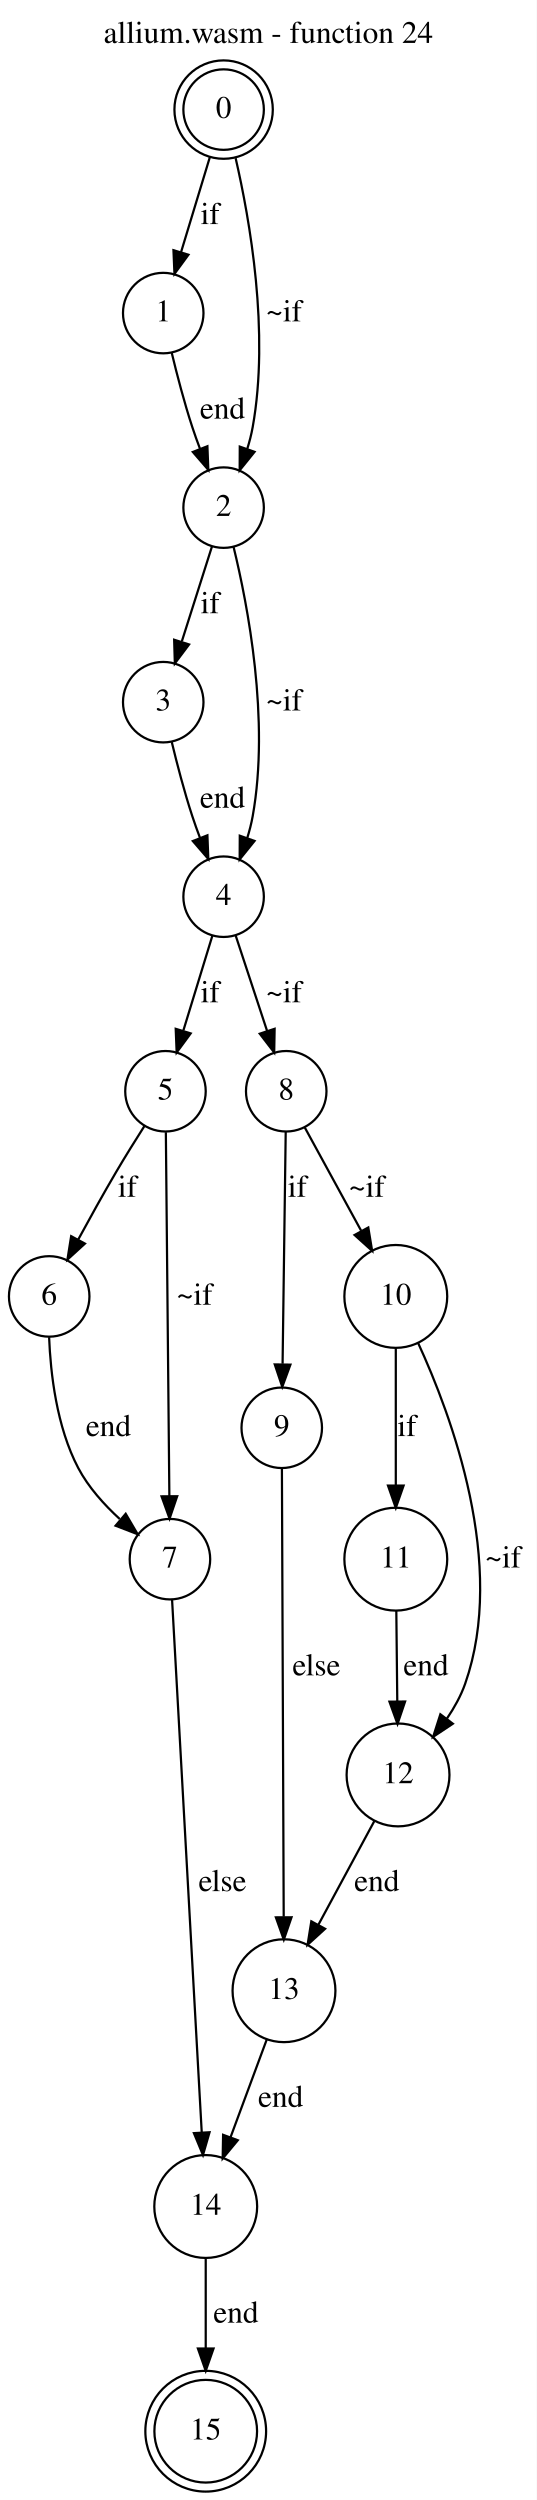
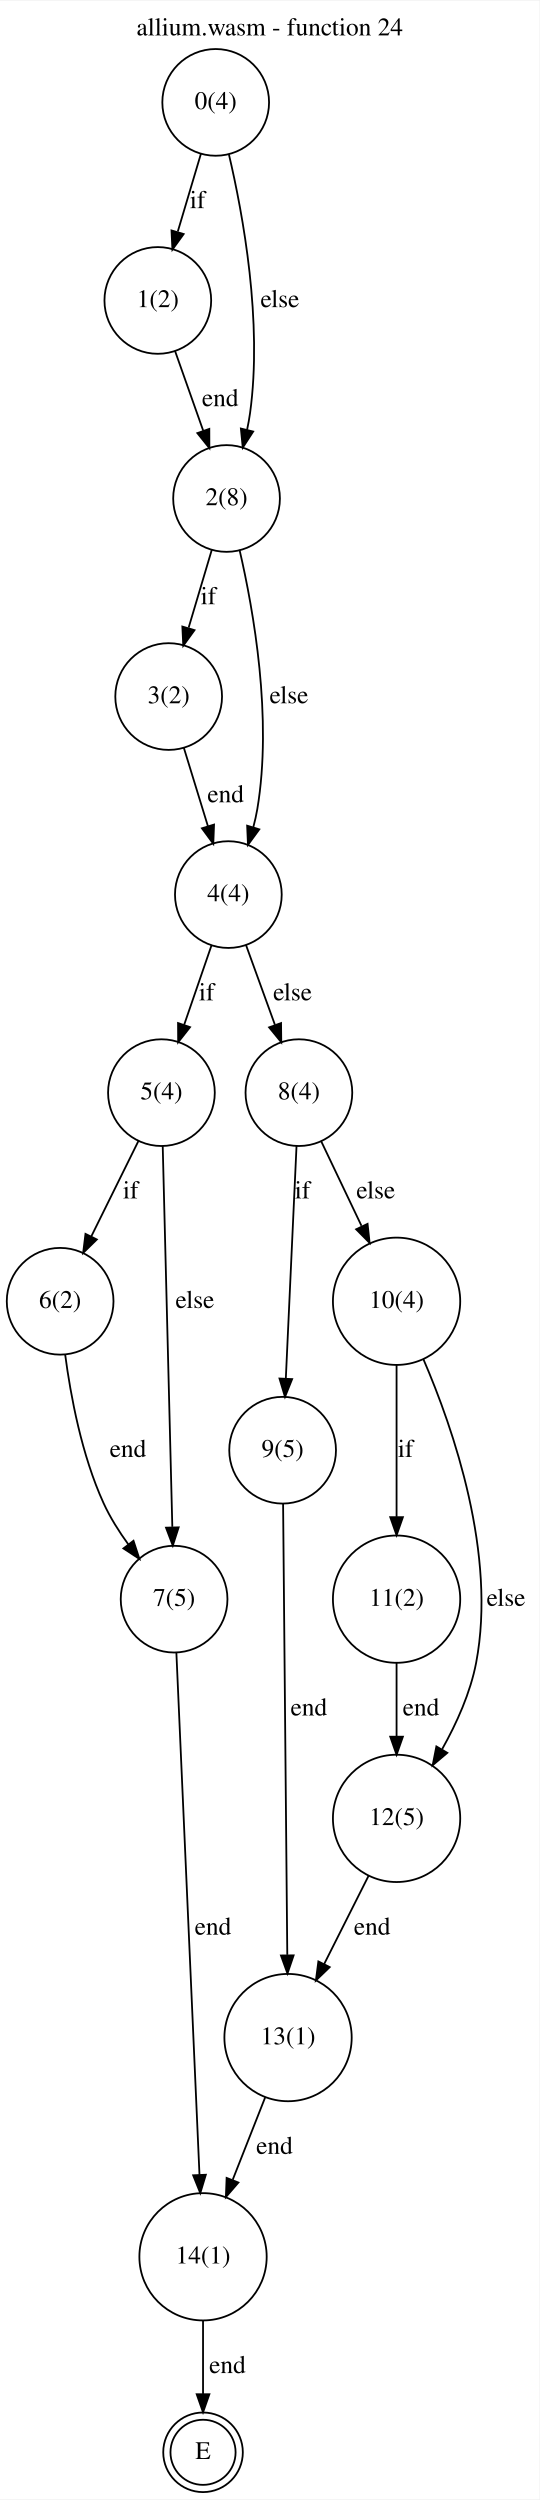
- <svg xmlns="http://www.w3.org/2000/svg" width="240pt" height="1118pt" viewBox="0.00 0.00 240.00 1117.98">
-   <g id="graph0" class="graph" transform="scale(1 1) rotate(0) translate(4 1113.98)">
-     <polygon fill="white" stroke="transparent" points="-4,4 -4,-1113.98 236,-1113.98 236,4 -4,4" />
-     <text text-anchor="middle" x="116" y="-1094.78" font-family="Times,serif" font-size="14.00">allium.wasm - function 24</text>
+ <svg xmlns="http://www.w3.org/2000/svg" width="298pt" height="1381pt" viewBox="0.00 0.00 298.25 1381.43">
+   <g id="graph0" class="graph" transform="scale(1 1) rotate(0) translate(4 1377.43)">
+     <polygon fill="white" stroke="transparent" points="-4,4 -4,-1377.43 294.25,-1377.43 294.25,4 -4,4" />
+     <text text-anchor="middle" x="145.12" y="-1358.23" font-family="Times,serif" font-size="14.00">allium.wasm - function 24</text>
    <g id="node1" class="node">
-       <ellipse fill="none" stroke="black" cx="96" cy="-1064.98" rx="18" ry="18" />
-       <ellipse fill="none" stroke="black" cx="96" cy="-1064.98" rx="22" ry="22" />
-       <text text-anchor="middle" x="96" y="-1061.28" font-family="Times,serif" font-size="14.00">0</text>
+       <ellipse fill="none" stroke="black" cx="108.25" cy="-22" rx="18" ry="18" />
+       <ellipse fill="none" stroke="black" cx="108.25" cy="-22" rx="22" ry="22" />
+       <text text-anchor="middle" x="108.25" y="-18.3" font-family="Times,serif" font-size="14.00">E</text>
+     </g>
+     <g id="node2" class="node">
+       <ellipse fill="none" stroke="black" cx="115.25" cy="-1321.19" rx="29.5" ry="29.5" />
+       <text text-anchor="middle" x="115.25" y="-1317.49" font-family="Times,serif" font-size="14.00">0(4)</text>
    </g>
    <g id="node3" class="node">
-       <ellipse fill="none" stroke="black" cx="69" cy="-973.98" rx="18" ry="18" />
-       <text text-anchor="middle" x="69" y="-970.28" font-family="Times,serif" font-size="14.00">1</text>
+       <ellipse fill="none" stroke="black" cx="83.25" cy="-1211.69" rx="29.5" ry="29.5" />
+       <text text-anchor="middle" x="83.25" y="-1207.99" font-family="Times,serif" font-size="14.00">1(2)</text>
    </g>
    <g id="edge1" class="edge">
-       <path fill="none" stroke="black" d="M89.87,-1043.78C86.05,-1031.19 81.1,-1014.86 76.98,-1001.27" />
-       <polygon fill="black" stroke="black" points="80.27,-1000.07 74.02,-991.52 73.57,-1002.1 80.27,-1000.07" />
-       <text text-anchor="middle" x="90" y="-1013.78" font-family="Times,serif" font-size="14.00">if</text>
+       <path fill="none" stroke="black" d="M107.17,-1293.06C103.27,-1279.95 98.52,-1264.01 94.29,-1249.79" />
+       <polygon fill="black" stroke="black" points="97.53,-1248.39 91.32,-1239.81 90.82,-1250.39 97.53,-1248.39" />
+       <text text-anchor="middle" x="105.25" y="-1262.74" font-family="Times,serif" font-size="14.00">if</text>
    </g>
    <g id="node4" class="node">
-       <ellipse fill="none" stroke="black" cx="96" cy="-886.98" rx="18" ry="18" />
-       <text text-anchor="middle" x="96" y="-883.28" font-family="Times,serif" font-size="14.00">2</text>
+       <ellipse fill="none" stroke="black" cx="121.25" cy="-1102.2" rx="29.5" ry="29.5" />
+       <text text-anchor="middle" x="121.25" y="-1098.5" font-family="Times,serif" font-size="14.00">2(8)</text>
    </g>
    <g id="edge2" class="edge">
-       <path fill="none" stroke="black" d="M101.37,-1043.28C107.74,-1015.66 116.61,-965.32 109,-922.98 108.42,-919.72 107.55,-916.38 106.53,-913.1" />
-       <polygon fill="black" stroke="black" points="109.83,-911.92 103.18,-903.67 103.23,-914.26 109.83,-911.92" />
-       <text text-anchor="middle" x="123" y="-970.28" font-family="Times,serif" font-size="14.00">~if</text>
-     </g>
-     <g id="node2" class="node">
-       <ellipse fill="none" stroke="black" cx="88" cy="-26.75" rx="22.96" ry="22.96" />
-       <ellipse fill="none" stroke="black" cx="88" cy="-26.75" rx="27" ry="27" />
-       <text text-anchor="middle" x="88" y="-23.05" font-family="Times,serif" font-size="14.00">15</text>
+       <path fill="none" stroke="black" d="M122.51,-1292.63C130.46,-1258.83 141.19,-1199.82 134.25,-1149.44 133.83,-1146.4 133.26,-1143.28 132.6,-1140.16" />
+       <polygon fill="black" stroke="black" points="135.97,-1139.21 130.21,-1130.32 129.17,-1140.87 135.97,-1139.21" />
+       <text text-anchor="middle" x="150.75" y="-1207.99" font-family="Times,serif" font-size="14.00">else</text>
    </g>
    <g id="edge3" class="edge">
-       <path fill="none" stroke="black" d="M72.81,-956.16C75.17,-946.38 78.42,-933.88 82,-922.98 83.04,-919.8 84.22,-916.51 85.45,-913.26" />
-       <polygon fill="black" stroke="black" points="88.75,-914.44 89.16,-903.85 82.24,-911.87 88.75,-914.44" />
-       <text text-anchor="middle" x="95.5" y="-926.78" font-family="Times,serif" font-size="14.00">end</text>
+       <path fill="none" stroke="black" d="M92.74,-1183.84C97.45,-1170.5 103.22,-1154.19 108.33,-1139.73" />
+       <polygon fill="black" stroke="black" points="111.71,-1140.67 111.75,-1130.07 105.11,-1138.34 111.71,-1140.67" />
+       <text text-anchor="middle" x="117.75" y="-1153.24" font-family="Times,serif" font-size="14.00">end</text>
    </g>
    <g id="node5" class="node">
-       <ellipse fill="none" stroke="black" cx="69" cy="-799.98" rx="18" ry="18" />
-       <text text-anchor="middle" x="69" y="-796.28" font-family="Times,serif" font-size="14.00">3</text>
+       <ellipse fill="none" stroke="black" cx="89.25" cy="-992.7" rx="29.5" ry="29.5" />
+       <text text-anchor="middle" x="89.25" y="-989" font-family="Times,serif" font-size="14.00">3(2)</text>
    </g>
    <g id="edge4" class="edge">
-       <path fill="none" stroke="black" d="M90.79,-869.59C86.98,-857.59 81.74,-841.07 77.34,-827.24" />
-       <polygon fill="black" stroke="black" points="80.55,-825.79 74.19,-817.31 73.88,-827.9 80.55,-825.79" />
-       <text text-anchor="middle" x="90" y="-839.78" font-family="Times,serif" font-size="14.00">if</text>
+       <path fill="none" stroke="black" d="M113.17,-1074.07C109.27,-1060.96 104.52,-1045.02 100.29,-1030.8" />
+       <polygon fill="black" stroke="black" points="103.53,-1029.4 97.32,-1020.82 96.82,-1031.4 103.53,-1029.4" />
+       <text text-anchor="middle" x="111.25" y="-1043.75" font-family="Times,serif" font-size="14.00">if</text>
    </g>
    <g id="node6" class="node">
-       <ellipse fill="none" stroke="black" cx="96" cy="-712.98" rx="18" ry="18" />
-       <text text-anchor="middle" x="96" y="-709.28" font-family="Times,serif" font-size="14.00">4</text>
+       <ellipse fill="none" stroke="black" cx="122.25" cy="-883.21" rx="29.5" ry="29.5" />
+       <text text-anchor="middle" x="122.25" y="-879.51" font-family="Times,serif" font-size="14.00">4(4)</text>
    </g>
    <g id="edge5" class="edge">
-       <path fill="none" stroke="black" d="M100.45,-869.41C106.77,-843.52 116.73,-792.01 109,-748.98 108.42,-745.72 107.55,-742.38 106.53,-739.1" />
-       <polygon fill="black" stroke="black" points="109.83,-737.92 103.18,-729.67 103.23,-740.26 109.83,-737.92" />
-       <text text-anchor="middle" x="123" y="-796.28" font-family="Times,serif" font-size="14.00">~if</text>
+       <path fill="none" stroke="black" d="M128.42,-1073.84C136.27,-1039.99 146.69,-980.69 138.25,-930.45 137.7,-927.19 136.94,-923.84 136.06,-920.52" />
+       <polygon fill="black" stroke="black" points="139.34,-919.27 133.1,-910.71 132.64,-921.3 139.34,-919.27" />
+       <text text-anchor="middle" x="155.75" y="-989" font-family="Times,serif" font-size="14.00">else</text>
    </g>
    <g id="edge6" class="edge">
-       <path fill="none" stroke="black" d="M72.81,-782.16C75.17,-772.38 78.42,-759.88 82,-748.98 83.04,-745.8 84.22,-742.51 85.45,-739.26" />
-       <polygon fill="black" stroke="black" points="88.75,-740.44 89.16,-729.85 82.24,-737.87 88.75,-740.44" />
-       <text text-anchor="middle" x="95.5" y="-752.78" font-family="Times,serif" font-size="14.00">end</text>
+       <path fill="none" stroke="black" d="M97.57,-964.58C101.64,-951.34 106.59,-935.21 110.99,-920.89" />
+       <polygon fill="black" stroke="black" points="114.33,-921.91 113.92,-911.32 107.64,-919.86 114.33,-921.91" />
+       <text text-anchor="middle" x="120.75" y="-934.25" font-family="Times,serif" font-size="14.00">end</text>
    </g>
    <g id="node7" class="node">
-       <ellipse fill="none" stroke="black" cx="70" cy="-625.98" rx="18" ry="18" />
-       <text text-anchor="middle" x="70" y="-622.28" font-family="Times,serif" font-size="14.00">5</text>
+       <ellipse fill="none" stroke="black" cx="85.25" cy="-773.71" rx="29.5" ry="29.5" />
+       <text text-anchor="middle" x="85.25" y="-770.01" font-family="Times,serif" font-size="14.00">5(4)</text>
    </g>
    <g id="edge7" class="edge">
-       <path fill="none" stroke="black" d="M90.99,-695.59C87.32,-683.59 82.26,-667.07 78.03,-653.24" />
-       <polygon fill="black" stroke="black" points="81.27,-651.85 75,-643.31 74.58,-653.9 81.27,-651.85" />
-       <text text-anchor="middle" x="90" y="-665.78" font-family="Times,serif" font-size="14.00">if</text>
+       <path fill="none" stroke="black" d="M113.01,-855.36C108.41,-842.02 102.8,-825.7 97.82,-811.24" />
+       <polygon fill="black" stroke="black" points="101.06,-809.91 94.5,-801.59 94.44,-812.18 101.06,-809.91" />
+       <text text-anchor="middle" x="110.25" y="-824.76" font-family="Times,serif" font-size="14.00">if</text>
+     </g>
+     <g id="node10" class="node">
+       <ellipse fill="none" stroke="black" cx="161.25" cy="-773.71" rx="29.5" ry="29.5" />
+       <text text-anchor="middle" x="161.25" y="-770.01" font-family="Times,serif" font-size="14.00">8(4)</text>
+     </g>
+     <g id="edge8" class="edge">
+       <path fill="none" stroke="black" d="M131.99,-855.36C136.83,-842.02 142.75,-825.7 147.99,-811.24" />
+       <polygon fill="black" stroke="black" points="151.38,-812.18 151.5,-801.59 144.79,-809.8 151.38,-812.18" />
+       <text text-anchor="middle" x="157.75" y="-824.76" font-family="Times,serif" font-size="14.00">else</text>
    </g>
    <g id="node8" class="node">
-       <ellipse fill="none" stroke="black" cx="124" cy="-625.98" rx="18" ry="18" />
-       <text text-anchor="middle" x="124" y="-622.28" font-family="Times,serif" font-size="14.00">8</text>
+       <ellipse fill="none" stroke="black" cx="29.25" cy="-658.37" rx="29.5" ry="29.5" />
+       <text text-anchor="middle" x="29.25" y="-654.67" font-family="Times,serif" font-size="14.00">6(2)</text>
    </g>
-     <g id="edge8" class="edge">
-       <path fill="none" stroke="black" d="M101.4,-695.59C105.39,-683.48 110.9,-666.74 115.48,-652.84" />
-       <polygon fill="black" stroke="black" points="118.81,-653.91 118.62,-643.31 112.16,-651.72 118.81,-653.91" />
-       <text text-anchor="middle" x="123" y="-665.78" font-family="Times,serif" font-size="14.00">~if</text>
+     <g id="edge9" class="edge">
+       <path fill="none" stroke="black" d="M72.68,-747.27C64.95,-731.63 54.94,-711.38 46.48,-694.25" />
+       <polygon fill="black" stroke="black" points="49.53,-692.53 41.97,-685.11 43.26,-695.63 49.53,-692.53" />
+       <text text-anchor="middle" x="68.25" y="-715.26" font-family="Times,serif" font-size="14.00">if</text>
    </g>
    <g id="node9" class="node">
-       <ellipse fill="none" stroke="black" cx="18" cy="-534.23" rx="18" ry="18" />
-       <text text-anchor="middle" x="18" y="-530.53" font-family="Times,serif" font-size="14.00">6</text>
-     </g>
-     <g id="edge9" class="edge">
-       <path fill="none" stroke="black" d="M60.6,-610.45C56.62,-604.2 52,-596.78 48,-589.98 42.23,-580.16 36.15,-569.19 30.98,-559.66" />
-       <polygon fill="black" stroke="black" points="33.98,-557.85 26.16,-550.71 27.82,-561.17 33.98,-557.85" />
-       <text text-anchor="middle" x="53" y="-578.78" font-family="Times,serif" font-size="14.00">if</text>
-     </g>
-     <g id="node10" class="node">
-       <ellipse fill="none" stroke="black" cx="72" cy="-416.73" rx="18" ry="18" />
-       <text text-anchor="middle" x="72" y="-413.03" font-family="Times,serif" font-size="14.00">7</text>
+       <ellipse fill="none" stroke="black" cx="92.25" cy="-493.68" rx="29.5" ry="29.5" />
+       <text text-anchor="middle" x="92.25" y="-489.98" font-family="Times,serif" font-size="14.00">7(5)</text>
    </g>
    <g id="edge10" class="edge">
-       <path fill="none" stroke="black" d="M70.17,-607.66C70.52,-571.61 71.32,-488.24 71.74,-444.94" />
-       <polygon fill="black" stroke="black" points="75.24,-444.88 71.83,-434.85 68.24,-444.82 75.24,-444.88" />
-       <text text-anchor="middle" x="83" y="-530.53" font-family="Times,serif" font-size="14.00">~if</text>
+       <path fill="none" stroke="black" d="M85.96,-744.26C87.22,-694.21 89.84,-590.32 91.27,-533.64" />
+       <polygon fill="black" stroke="black" points="94.77,-533.38 91.53,-523.29 87.78,-533.2 94.77,-533.38" />
+       <text text-anchor="middle" x="103.75" y="-654.67" font-family="Times,serif" font-size="14.00">else</text>
+     </g>
+     <g id="edge11" class="edge">
+       <path fill="none" stroke="black" d="M32.01,-629.05C35.04,-606.06 41.17,-573.23 53.25,-546.78 56.86,-538.87 61.81,-531.01 66.99,-523.89" />
+       <polygon fill="black" stroke="black" points="69.8,-525.97 73.09,-515.9 64.24,-521.72 69.8,-525.97" />
+       <text text-anchor="middle" x="66.75" y="-572.32" font-family="Times,serif" font-size="14.00">end</text>
+     </g>
+     <g id="node16" class="node">
+       <ellipse fill="none" stroke="black" cx="108.25" cy="-130.1" rx="35.19" ry="35.19" />
+       <text text-anchor="middle" x="108.25" y="-126.4" font-family="Times,serif" font-size="14.00">14(1)</text>
+     </g>
+     <g id="edge12" class="edge">
+       <path fill="none" stroke="black" d="M93.5,-464.31C96.28,-401.58 102.95,-250.73 106.29,-175.42" />
+       <polygon fill="black" stroke="black" points="109.79,-175.46 106.73,-165.31 102.79,-175.15 109.79,-175.46" />
+       <text text-anchor="middle" x="113.75" y="-308.19" font-family="Times,serif" font-size="14.00">end</text>
+     </g>
+     <g id="node11" class="node">
+       <ellipse fill="none" stroke="black" cx="152.25" cy="-576.02" rx="29.5" ry="29.5" />
+       <text text-anchor="middle" x="152.25" y="-572.32" font-family="Times,serif" font-size="14.00">9(5)</text>
+     </g>
+     <g id="edge13" class="edge">
+       <path fill="none" stroke="black" d="M159.94,-744.26C158.38,-710.34 155.77,-653.52 154.02,-615.65" />
+       <polygon fill="black" stroke="black" points="157.51,-615.34 153.56,-605.51 150.52,-615.66 157.51,-615.34" />
+       <text text-anchor="middle" x="163.25" y="-715.26" font-family="Times,serif" font-size="14.00">if</text>
    </g>
    <g id="node12" class="node">
-       <ellipse fill="none" stroke="black" cx="122" cy="-475.48" rx="18" ry="18" />
-       <text text-anchor="middle" x="122" y="-471.78" font-family="Times,serif" font-size="14.00">9</text>
+       <ellipse fill="none" stroke="black" cx="215.25" cy="-658.37" rx="35.19" ry="35.19" />
+       <text text-anchor="middle" x="215.25" y="-654.67" font-family="Times,serif" font-size="14.00">10(4)</text>
    </g>
-     <g id="edge13" class="edge">
-       <path fill="none" stroke="black" d="M123.77,-607.94C123.43,-582.57 122.78,-534.57 122.37,-504.12" />
-       <polygon fill="black" stroke="black" points="125.87,-503.72 122.23,-493.77 118.87,-503.82 125.87,-503.72" />
-       <text text-anchor="middle" x="129" y="-578.78" font-family="Times,serif" font-size="14.00">if</text>
+     <g id="edge14" class="edge">
+       <path fill="none" stroke="black" d="M173.5,-746.99C180.1,-733.14 188.39,-715.74 195.84,-700.1" />
+       <polygon fill="black" stroke="black" points="199.21,-701.17 200.35,-690.64 192.89,-698.16 199.21,-701.17" />
+       <text text-anchor="middle" x="203.75" y="-715.26" font-family="Times,serif" font-size="14.00">else</text>
+     </g>
+     <g id="node15" class="node">
+       <ellipse fill="none" stroke="black" cx="155.25" cy="-251.29" rx="35.19" ry="35.19" />
+       <text text-anchor="middle" x="155.25" y="-247.59" font-family="Times,serif" font-size="14.00">13(1)</text>
+     </g>
+     <g id="edge15" class="edge">
+       <path fill="none" stroke="black" d="M152.51,-546.67C153.03,-490.45 154.2,-364.51 154.83,-297.02" />
+       <polygon fill="black" stroke="black" points="158.33,-296.74 154.93,-286.71 151.33,-296.68 158.33,-296.74" />
+       <text text-anchor="middle" x="166.75" y="-429.38" font-family="Times,serif" font-size="14.00">end</text>
    </g>
    <g id="node13" class="node">
-       <ellipse fill="none" stroke="black" cx="173" cy="-534.23" rx="23" ry="23" />
-       <text text-anchor="middle" x="173" y="-530.53" font-family="Times,serif" font-size="14.00">10</text>
+       <ellipse fill="none" stroke="black" cx="215.25" cy="-493.68" rx="35.19" ry="35.19" />
+       <text text-anchor="middle" x="215.25" y="-489.98" font-family="Times,serif" font-size="14.00">11(2)</text>
    </g>
-     <g id="edge14" class="edge">
-       <path fill="none" stroke="black" d="M132.31,-609.75C139.19,-597.16 149.14,-578.93 157.48,-563.66" />
-       <polygon fill="black" stroke="black" points="160.7,-565.06 162.42,-554.61 154.56,-561.7 160.7,-565.06" />
-       <text text-anchor="middle" x="160" y="-578.78" font-family="Times,serif" font-size="14.00">~if</text>
+     <g id="edge16" class="edge">
+       <path fill="none" stroke="black" d="M215.25,-623.26C215.25,-598.83 215.25,-565.7 215.25,-539.19" />
+       <polygon fill="black" stroke="black" points="218.75,-539.02 215.25,-529.02 211.75,-539.02 218.75,-539.02" />
+       <text text-anchor="middle" x="220.25" y="-572.32" font-family="Times,serif" font-size="14.00">if</text>
    </g>
-     <g id="edge11" class="edge">
-       <path fill="none" stroke="black" d="M17.96,-516.01C18.59,-499.99 21.29,-475.89 31,-457.48 35.52,-448.91 42.57,-441.09 49.55,-434.69" />
-       <polygon fill="black" stroke="black" points="52.21,-437.03 57.57,-427.88 47.68,-431.69 52.21,-437.03" />
-       <text text-anchor="middle" x="44.5" y="-471.78" font-family="Times,serif" font-size="14.00">end</text>
+     <g id="node14" class="node">
+       <ellipse fill="none" stroke="black" cx="215.25" cy="-372.48" rx="35.19" ry="35.19" />
+       <text text-anchor="middle" x="215.25" y="-368.78" font-family="Times,serif" font-size="14.00">12(5)</text>
    </g>
-     <g id="node11" class="node">
-       <ellipse fill="none" stroke="black" cx="88" cy="-127.24" rx="23" ry="23" />
-       <text text-anchor="middle" x="88" y="-123.54" font-family="Times,serif" font-size="14.00">14</text>
+     <g id="edge17" class="edge">
+       <path fill="none" stroke="black" d="M230.01,-626.5C246.83,-587.51 270.59,-518.31 259.25,-458.58 256.09,-441.96 248.5,-425.11 240.49,-410.84" />
+       <polygon fill="black" stroke="black" points="243.3,-408.71 235.21,-401.87 237.26,-412.26 243.3,-408.71" />
+       <text text-anchor="middle" x="275.75" y="-489.98" font-family="Times,serif" font-size="14.00">else</text>
    </g>
-     <g id="edge12" class="edge">
-       <path fill="none" stroke="black" d="M72.95,-398.61C75.56,-351.86 82.81,-221.45 86.21,-160.46" />
-       <polygon fill="black" stroke="black" points="89.71,-160.44 86.77,-150.26 82.72,-160.05 89.71,-160.44" />
-       <text text-anchor="middle" x="95.5" y="-268.29" font-family="Times,serif" font-size="14.00">else</text>
+     <g id="edge18" class="edge">
+       <path fill="none" stroke="black" d="M215.25,-458.52C215.25,-445.8 215.25,-431.18 215.25,-417.69" />
+       <polygon fill="black" stroke="black" points="218.75,-417.65 215.25,-407.65 211.75,-417.65 218.75,-417.65" />
+       <text text-anchor="middle" x="228.75" y="-429.38" font-family="Times,serif" font-size="14.00">end</text>
+     </g>
+     <g id="edge19" class="edge">
+       <path fill="none" stroke="black" d="M199.8,-340.79C192.31,-325.91 183.22,-307.87 175.22,-291.96" />
+       <polygon fill="black" stroke="black" points="178.27,-290.24 170.65,-282.88 172.02,-293.39 178.27,-290.24" />
+       <text text-anchor="middle" x="201.75" y="-308.19" font-family="Times,serif" font-size="14.00">end</text>
+     </g>
+     <g id="edge20" class="edge">
+       <path fill="none" stroke="black" d="M142.65,-218.35C137.12,-204.32 130.55,-187.66 124.65,-172.68" />
+       <polygon fill="black" stroke="black" points="127.8,-171.15 120.88,-163.13 121.29,-173.71 127.8,-171.15" />
+       <text text-anchor="middle" x="147.75" y="-186.99" font-family="Times,serif" font-size="14.00">end</text>
    </g>
    <g id="edge21" class="edge">
-       <path fill="none" stroke="black" d="M88,-104.38C88,-92.46 88,-77.4 88,-63.79" />
-       <polygon fill="black" stroke="black" points="91.5,-63.74 88,-53.74 84.5,-63.74 91.5,-63.74" />
-       <text text-anchor="middle" x="101.5" y="-75.3" font-family="Times,serif" font-size="14.00">end</text>
-     </g>
-     <g id="node14" class="node">
-       <ellipse fill="none" stroke="black" cx="123" cy="-223.74" rx="23" ry="23" />
-       <text text-anchor="middle" x="123" y="-220.04" font-family="Times,serif" font-size="14.00">13</text>
-     </g>
-     <g id="edge15" class="edge">
-       <path fill="none" stroke="black" d="M122.07,-457.31C122.23,-415.97 122.66,-310.35 122.87,-256.84" />
-       <polygon fill="black" stroke="black" points="126.37,-256.58 122.91,-246.56 119.37,-256.55 126.37,-256.58" />
-       <text text-anchor="middle" x="137.5" y="-364.78" font-family="Times,serif" font-size="14.00">else</text>
-     </g>
-     <g id="node15" class="node">
-       <ellipse fill="none" stroke="black" cx="173" cy="-416.73" rx="23" ry="23" />
-       <text text-anchor="middle" x="173" y="-413.03" font-family="Times,serif" font-size="14.00">11</text>
-     </g>
-     <g id="edge16" class="edge">
-       <path fill="none" stroke="black" d="M173,-511.23C173,-493.81 173,-469.24 173,-449.65" />
-       <polygon fill="black" stroke="black" points="176.5,-449.65 173,-439.65 169.5,-449.65 176.5,-449.65" />
-       <text text-anchor="middle" x="178" y="-471.78" font-family="Times,serif" font-size="14.00">if</text>
-     </g>
-     <g id="node16" class="node">
-       <ellipse fill="none" stroke="black" cx="174" cy="-320.24" rx="23" ry="23" />
-       <text text-anchor="middle" x="174" y="-316.54" font-family="Times,serif" font-size="14.00">12</text>
-     </g>
-     <g id="edge17" class="edge">
-       <path fill="none" stroke="black" d="M182.89,-513.59C197.9,-481.06 222.76,-414.29 204,-360.98 202.1,-355.58 199.17,-350.31 195.88,-345.47" />
-       <polygon fill="black" stroke="black" points="198.51,-343.15 189.7,-337.28 192.93,-347.37 198.51,-343.15" />
-       <text text-anchor="middle" x="221" y="-413.03" font-family="Times,serif" font-size="14.00">~if</text>
-     </g>
-     <g id="edge20" class="edge">
-       <path fill="none" stroke="black" d="M115.41,-202.24C110.64,-189.36 104.4,-172.53 99.08,-158.17" />
-       <polygon fill="black" stroke="black" points="102.34,-156.87 95.58,-148.71 95.77,-159.3 102.34,-156.87" />
-       <text text-anchor="middle" x="121.5" y="-171.79" font-family="Times,serif" font-size="14.00">end</text>
-     </g>
-     <g id="edge18" class="edge">
-       <path fill="none" stroke="black" d="M173.23,-393.82C173.36,-381.77 173.52,-366.6 173.66,-353.26" />
-       <polygon fill="black" stroke="black" points="177.16,-353.07 173.77,-343.03 170.16,-353 177.16,-353.07" />
-       <text text-anchor="middle" x="186.5" y="-364.78" font-family="Times,serif" font-size="14.00">end</text>
-     </g>
-     <g id="edge19" class="edge">
-       <path fill="none" stroke="black" d="M163.43,-299.66C156.18,-286.23 146.45,-268.19 138.35,-253.18" />
-       <polygon fill="black" stroke="black" points="141.38,-251.43 133.55,-244.29 135.22,-254.76 141.38,-251.43" />
-       <text text-anchor="middle" x="164.5" y="-268.29" font-family="Times,serif" font-size="14.00">end</text>
+       <path fill="none" stroke="black" d="M108.25,-94.94C108.25,-81.88 108.25,-67.06 108.25,-54.28" />
+       <polygon fill="black" stroke="black" points="111.75,-54.11 108.25,-44.11 104.75,-54.11 111.75,-54.11" />
+       <text text-anchor="middle" x="121.75" y="-65.8" font-family="Times,serif" font-size="14.00">end</text>
    </g>
  </g>
</svg>
